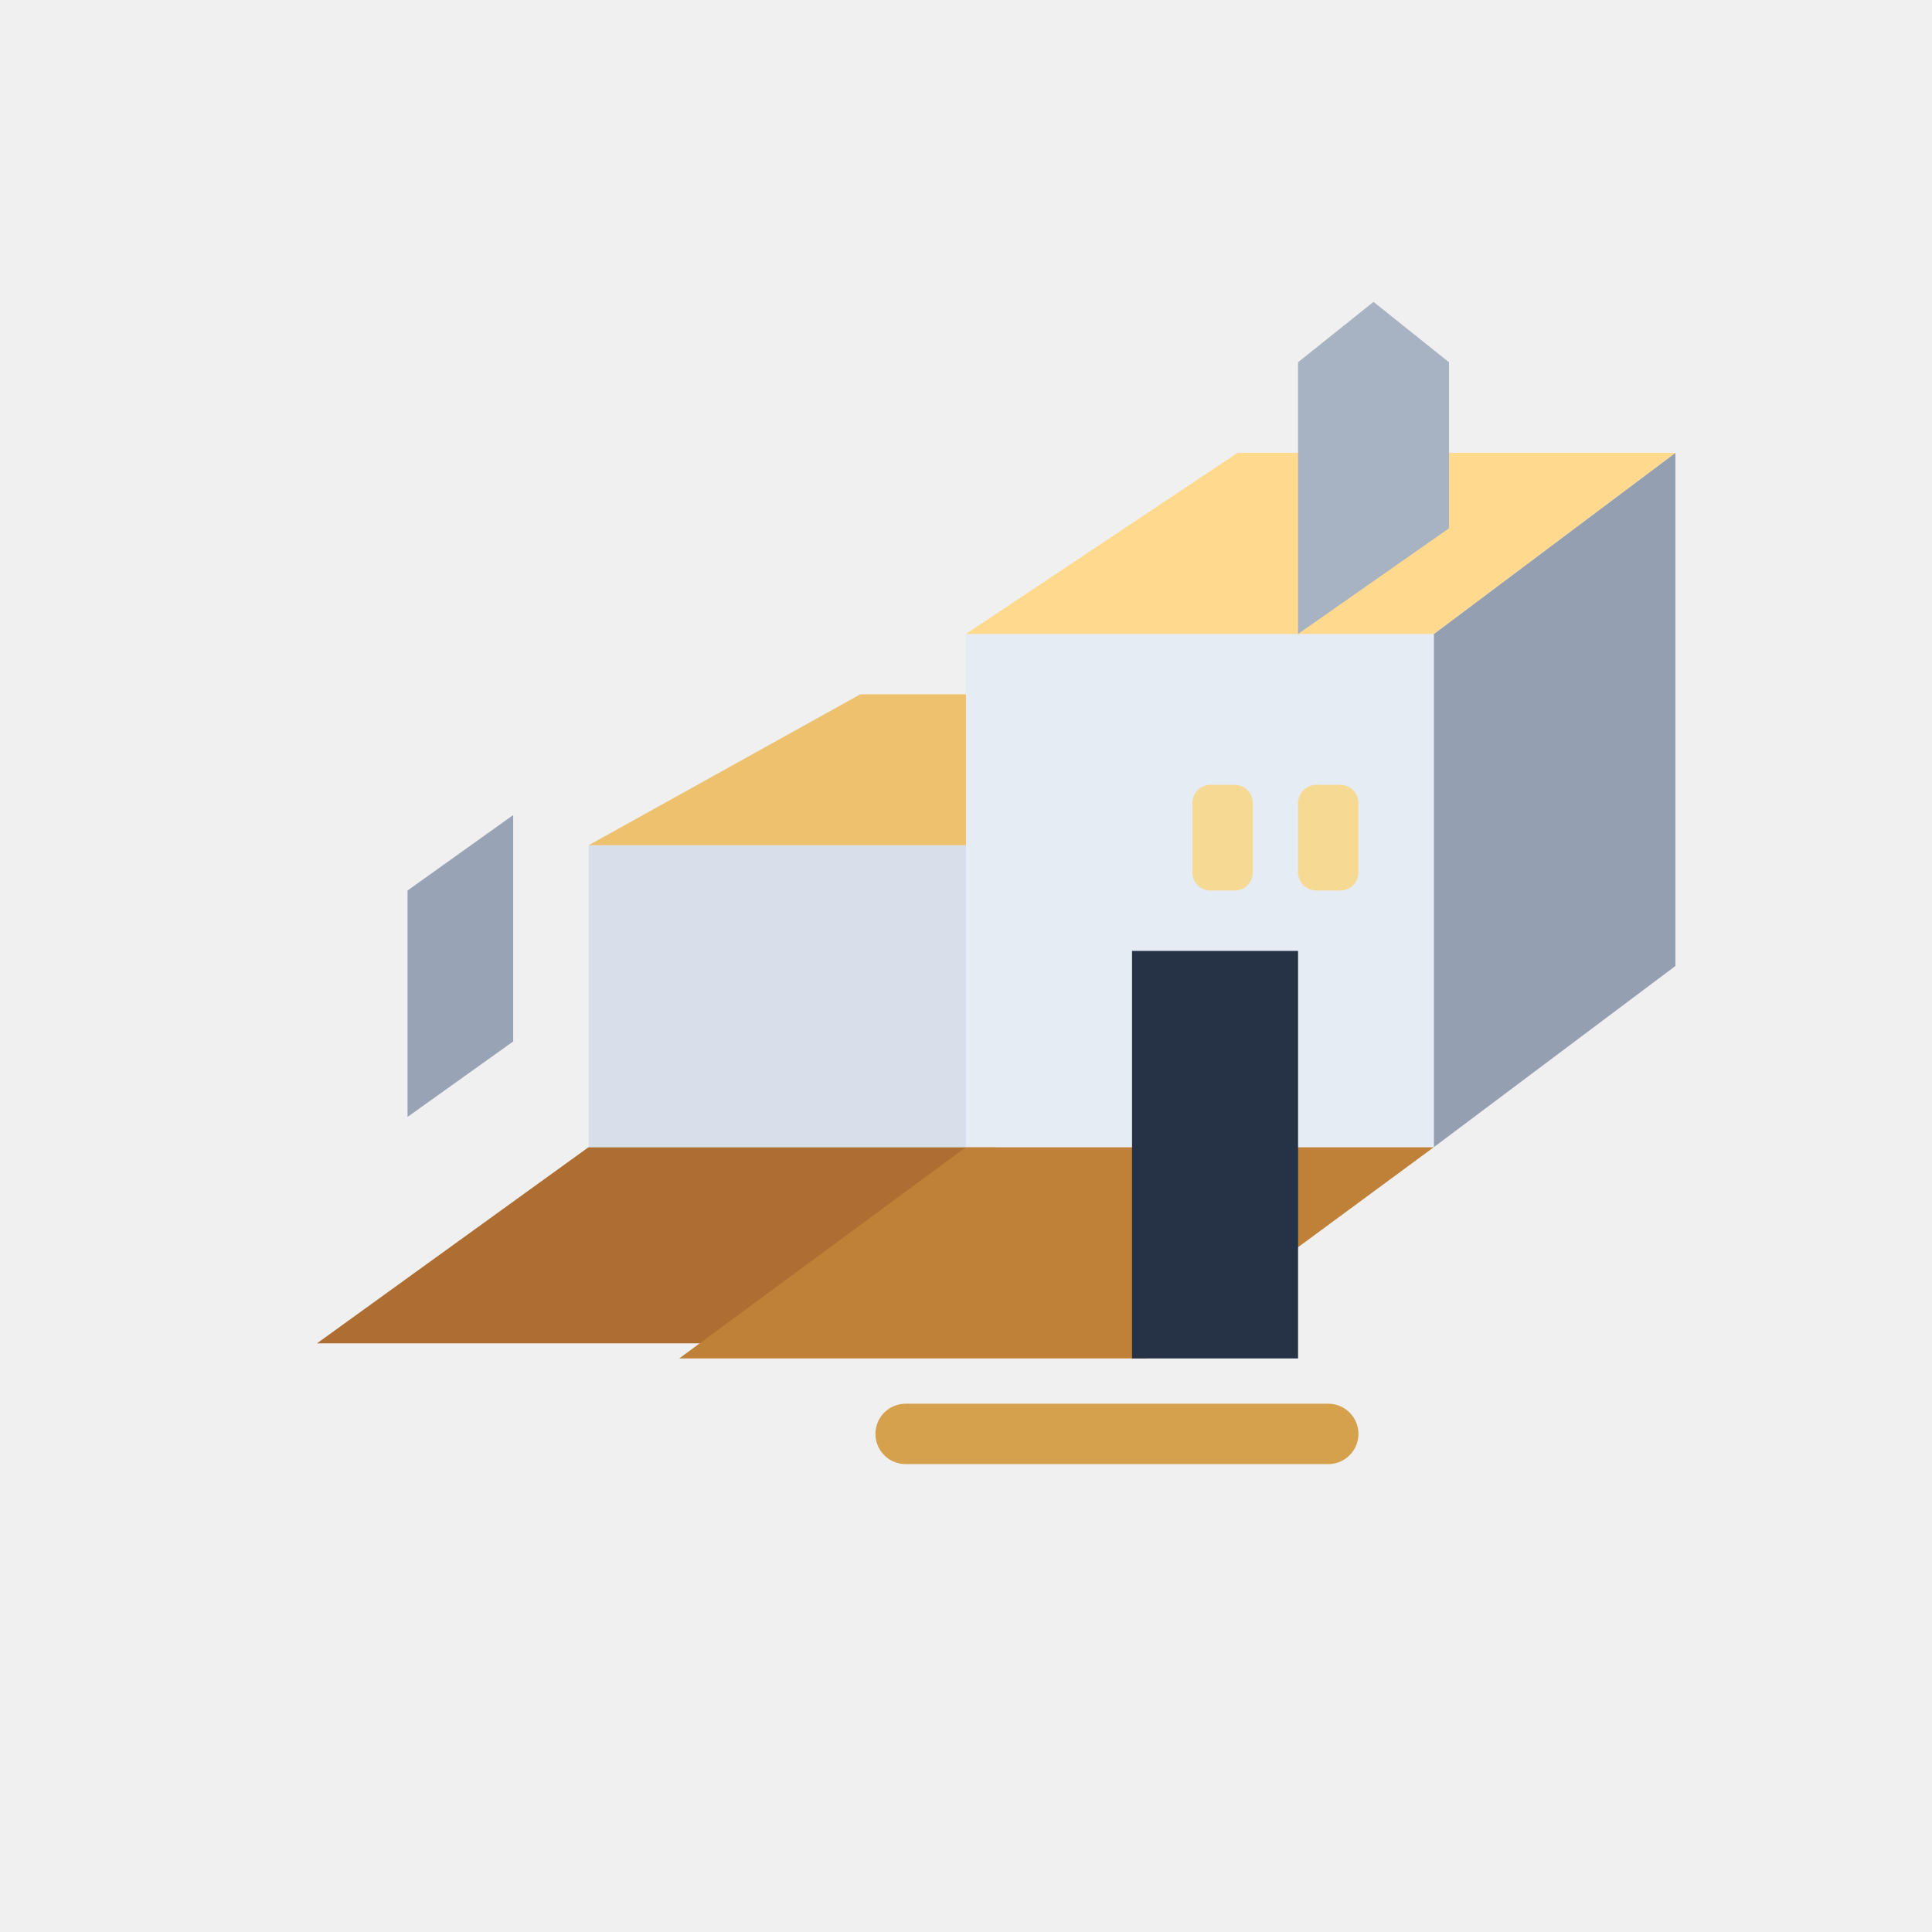
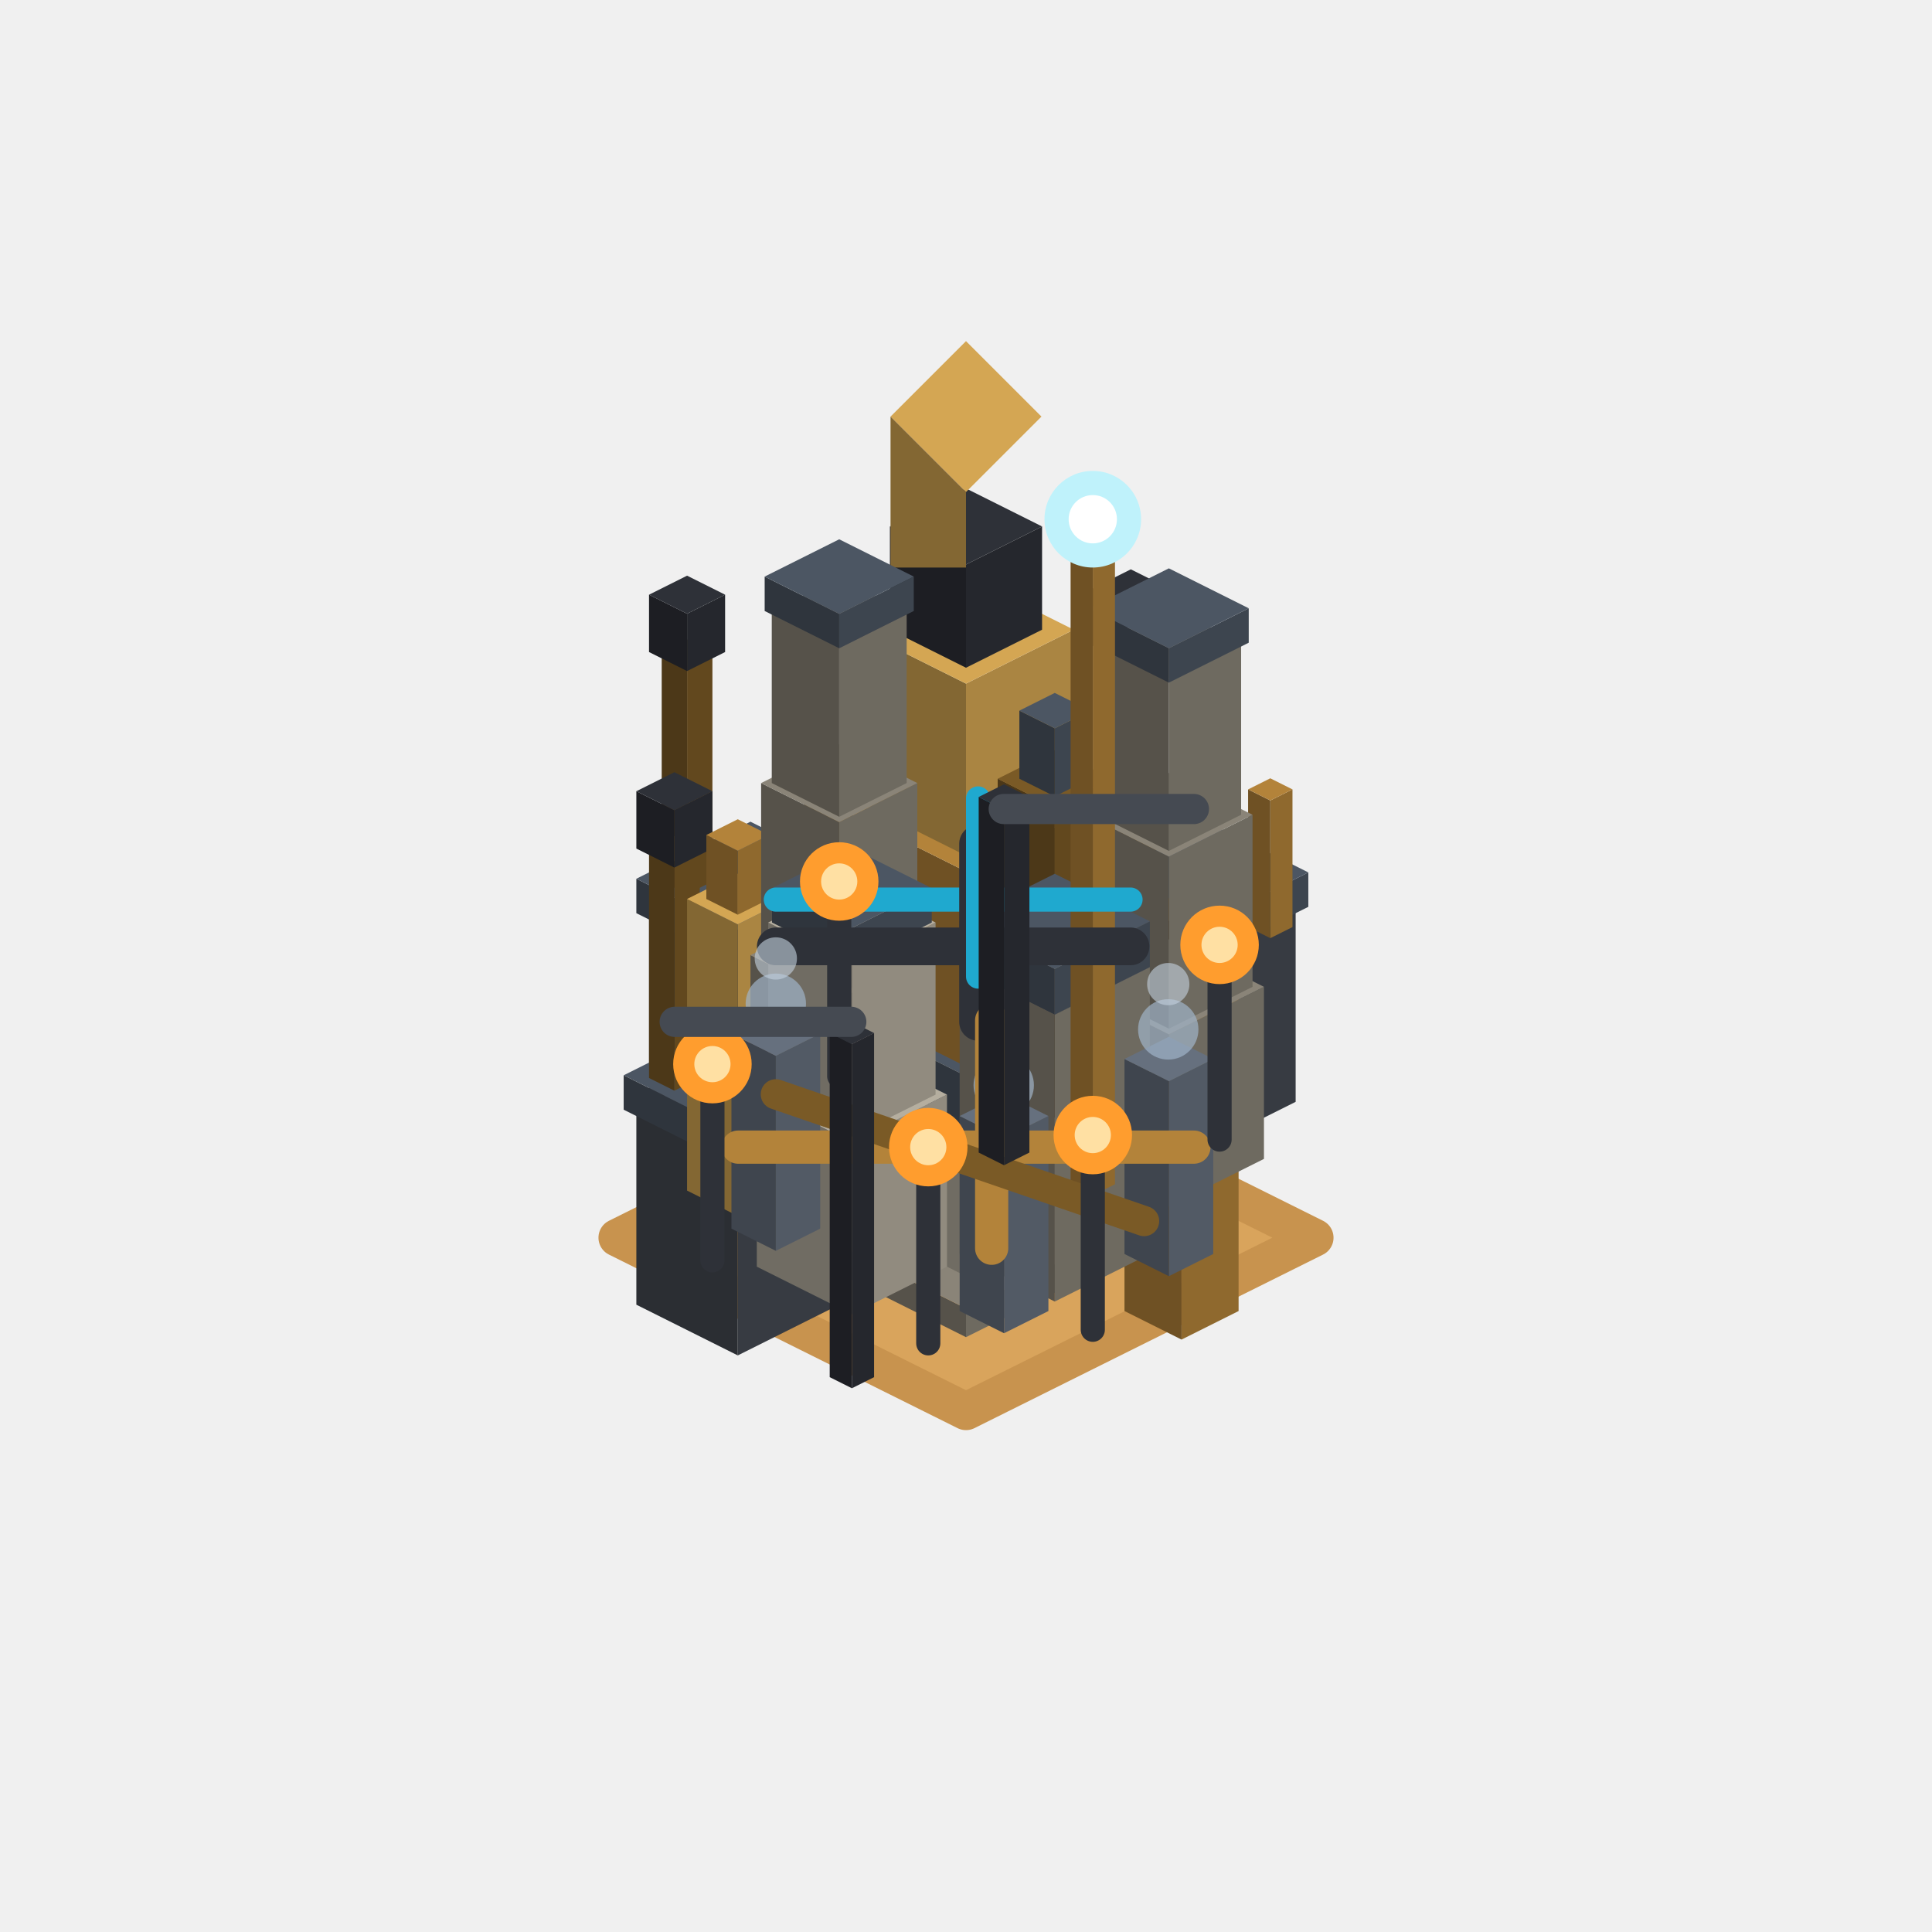
<svg xmlns="http://www.w3.org/2000/svg" width="128" height="128" viewBox="0 0 128 128" fill="none">
  <g>
-     <path d="M21 89L39 76L66 76L48 89H21Z" fill="#AE6E31" />
-     <path d="M39 76L39 56L66 56L66 76H39Z" fill="#D7E0EA" />
-     <path d="M66 76L80 66L80 46L66 56V76Z" fill="#8E99AA" />
-     <path d="M39 56L57 46L80 46L66 56H39Z" fill="#EDC16D" />
-     <path d="M45 90L64 76L95 76L76 90H45Z" fill="#BF8037" />
-     <path d="M64 76L64 42L95 42L95 76H64Z" fill="#E5ECF3" />
-     <path d="M95 76L111 64L111 30L95 42V76Z" fill="#94A0B1" />
-     <path d="M64 42L82 30L111 30L95 42H64Z" fill="#FFD98D" />
-     <path d="M75 90L75 63L86 63L86 90H75Z" fill="#263347" />
-     <rect x="79" y="52" width="4" height="7" rx="1.2" fill="#F6DA94" />
-     <rect x="86" y="52" width="4" height="7" rx="1.2" fill="#F6DA94" />
-     <path d="M86 42V24L91 20L96 24V35L86 42Z" fill="#A7B3C3" />
-     <path d="M27 74L27 59L34 54L34 69L27 74Z" fill="#98A4B6" />
-     <path d="M60 95L88 95" stroke="#D5A14C" stroke-width="4" stroke-linecap="round" />
+     <path d="M64.0 70.5 L87.1 82.0 L64.0 93.5 L40.9 82.0 Z" fill="#d9a45c" />
+     <path d="M64.0 70.5 L87.1 82.0 L64.0 93.5 L40.9 82.0 Z" fill="none" stroke="#c8934e" stroke-width="2.5" stroke-linejoin="round" />
+     <path d="M78.7 79.34 L64 86.69 L64 88.59 L78.7 81.24 Z" fill="#6e6a60" />
+     <path d="M64 86.69 L49.3 79.34 L49.3 81.24 L64 88.59 Z" fill="#56524a" />
+     <path d="M64 71.99 L78.7 79.34 L64 86.69 L49.3 79.34 Z" fill="#8a8478" />
+     <path d="M73.66 69.84 L64 74.67 L64 84.55 L73.66 79.72 Z" fill="#918b7f" />
+     <path d="M64 74.67 L54.34 69.84 L54.34 79.72 L64 84.55 Z" fill="#706c63" />
+     <path d="M64 65.01 L73.66 69.84 L64 74.67 L54.34 69.84 Z" fill="#b5ae9f" />
+     <path d="M74.5 66.04 L64 71.29 L64 75.09 L74.5 69.84 Z" fill="#3d454f" />
+     <path d="M64 71.29 L53.5 66.04 L53.5 69.84 L64 75.09 Z" fill="#2f353d" />
+     <path d="M64 60.79 L74.5 66.04 L64 71.29 L53.5 66.04 Z" fill="#4c5663" />
+     <path d="M73.24 53.12 L64 57.74 L64 70.66 L73.24 66.04 Z" fill="#8f692e" />
+     <path d="M64 57.74 L54.76 53.12 L54.76 66.04 L64 70.66 Z" fill="#6f5124" />
+     <path d="M64 48.5 L73.24 53.12 L64 57.74 L54.76 53.12 Z" fill="#b3833a" />
+     <path d="M71.14 41.72 L64 45.29 L64 56.69 L71.14 53.12 Z" fill="#aa8542" />
+     <path d="M64 45.29 L56.86 41.72 L56.86 53.12 L64 56.69 Z" fill="#836733" />
+     <path d="M64 38.15 L71.14 41.72 L64 45.29 L56.86 41.72 Z" fill="#d4a653" />
+     <path d="M69.04 34.88 L64 37.4 L64 44.24 L69.04 41.72 Z" fill="#25272d" />
+     <path d="M64 37.4 L58.96 34.88 L58.96 41.72 L64 44.24 Z" fill="#1d1e23" />
+     <path d="M64 32.36 L69.04 34.88 L64 37.4 L58.96 34.88 Z" fill="#2e3138" />
+     <path d="M59.0 27.6 L64.0 22.6 L69.0 27.6 L64.0 32.6 Z" fill="#d4a653" />
+     <path d="M59.0 27.6 L64.0 32.6 L64.0 37.6 L59.0 37.6 Z" fill="#836733" />
+     <path d="M56.44 60.5 L49.72 63.86 L49.72 76.78 L56.44 73.42 Z" fill="#373b42" />
+     <path d="M49.72 63.86 L43 60.5 L43 73.42 L49.72 76.78 Z" fill="#2b2e33" />
+     <path d="M49.72 57.14 L56.44 60.5 L49.72 63.86 L43 60.5 Z" fill="#454a52" />
+     <path d="M57.28 58.22 L49.72 62 L49.72 64.28 L57.28 60.5 Z" fill="#3d454f" />
+     <path d="M49.72 62 L42.16 58.22 L42.16 60.5 L49.72 64.28 Z" fill="#2f353d" />
+     <path d="M49.72 54.44 L57.28 58.22 L49.72 62 L42.16 58.22 Z" fill="#4c5663" />
+     <path d="M47.2 43.2 L45.52 44.04 L45.52 59.24 L47.2 58.4 Z" fill="#62481e" />
+     <path d="M45.52 44.04 L43.84 43.2 L43.84 58.4 L45.52 59.24 Z" fill="#4c3818" />
+     <path d="M45.52 42.36 L47.2 43.2 L45.52 44.04 L43.84 43.2 Z" fill="#7a5a26" />
+     <path d="M48.04 39.4 L45.52 40.66 L45.52 44.46 L48.04 43.2 Z" fill="#25272d" />
+     <path d="M45.52 40.66 L43 39.4 L43 43.2 L45.52 44.46 Z" fill="#1d1e23" />
+     <path d="M45.52 38.14 L48.04 39.4 L45.52 40.66 L43 39.4 Z" fill="#2e3138" />
+     <path d="M56.23 52.72 L54.76 53.455 L54.76 62.575 L56.23 61.84 Z" fill="#8f692e" />
+     <path d="M54.76 53.455 L53.29 52.72 L53.29 61.84 L54.76 62.575 Z" fill="#6f5124" />
+     <path d="M54.76 51.985 L56.23 52.72 L54.76 53.455 L53.29 52.72 Z" fill="#b3833a" />
+     <path d="M85.84 60.08 L79.12 63.44 L79.12 76.36 L85.84 73 Z" fill="#373b42" />
+     <path d="M79.12 63.44 L72.4 60.08 L72.4 73 L79.12 76.36 Z" fill="#2b2e33" />
+     <path d="M79.12 56.72 L85.84 60.08 L79.12 63.44 L72.4 60.08 Z" fill="#454a52" />
+     <path d="M86.68 57.8 L79.12 61.58 L79.12 63.86 L86.68 60.08 Z" fill="#3d454f" />
+     <path d="M79.12 61.58 L71.56 57.8 L71.56 60.08 L79.12 63.86 Z" fill="#2f353d" />
+     <path d="M79.12 54.02 L86.68 57.8 L79.12 61.58 L71.56 57.8 Z" fill="#4c5663" />
+     <path d="M76.6 42.78 L74.92 43.62 L74.92 58.82 L76.6 57.98 Z" fill="#62481e" />
+     <path d="M74.92 43.62 L73.24 42.78 L73.24 57.98 L74.92 58.82 Z" fill="#4c3818" />
+     <path d="M74.92 41.94 L76.6 42.78 L74.92 43.62 L73.24 42.78 Z" fill="#7a5a26" />
+     <path d="M77.44 38.98 L74.92 40.24 L74.92 44.04 L77.44 42.78 Z" fill="#25272d" />
+     <path d="M74.92 40.24 L72.4 38.98 L72.4 42.78 L74.92 44.04 Z" fill="#1d1e23" />
+     <path d="M74.92 37.72 L77.44 38.98 L74.92 40.24 L72.4 38.98 Z" fill="#2e3138" />
+     <path d="M85.63 52.3 L84.16 53.035 L84.16 62.155 L85.63 61.42 Z" fill="#8f692e" />
+     <path d="M84.16 53.035 L82.69 52.3 L82.69 61.42 L84.16 62.155 Z" fill="#6f5124" />
+     <path d="M84.16 51.565 L85.63 52.3 L84.16 53.035 L82.69 52.3 Z" fill="#b3833a" />
+     <path d="M55.6 73.52 L48.88 76.88 L48.88 89.8 L55.6 86.44 Z" fill="#373b42" />
+     <path d="M48.88 76.88 L42.16 73.52 L42.16 86.44 L48.88 89.8 Z" fill="#2b2e33" />
+     <path d="M48.88 70.16 L55.6 73.52 L48.88 76.88 L42.16 73.52 Z" fill="#454a52" />
+     <path d="M56.44 71.24 L48.88 75.02 L48.88 77.3 L56.44 73.52 Z" fill="#3d454f" />
+     <path d="M48.88 75.02 L41.32 71.24 L41.32 73.52 L48.88 77.3 Z" fill="#2f353d" />
+     <path d="M48.88 67.46 L56.44 71.24 L48.88 75.02 L41.32 71.24 Z" fill="#4c5663" />
+     <path d="M46.36 56.22 L44.68 57.06 L44.68 72.26 L46.36 71.42 Z" fill="#62481e" />
+     <path d="M44.68 57.06 L43 56.22 L43 71.42 L44.68 72.26 Z" fill="#4c3818" />
+     <path d="M44.68 55.38 L46.36 56.22 L44.68 57.06 L43 56.22 Z" fill="#7a5a26" />
+     <path d="M47.2 52.42 L44.68 53.68 L44.68 57.48 L47.2 56.22 Z" fill="#25272d" />
+     <path d="M44.68 53.68 L42.16 52.42 L42.16 56.22 L44.68 57.48 Z" fill="#1d1e23" />
+     <path d="M44.68 51.16 L47.2 52.42 L44.68 53.68 L42.16 52.42 Z" fill="#2e3138" />
+     <path d="M55.39 65.74 L53.92 66.475 L53.92 75.595 L55.39 74.86 Z" fill="#8f692e" />
+     <path d="M53.92 66.475 L52.45 65.74 L52.45 74.86 L53.92 75.595 Z" fill="#6f5124" />
+     <path d="M53.92 65.005 L55.39 65.74 L53.92 66.475 L52.45 65.74 Z" fill="#b3833a" />
+     <path d="M82.06 65.048 L78.28 66.938 L78.28 88.75 L82.06 86.86 Z" fill="#8f692e" />
+     <path d="M78.28 66.938 L74.5 65.048 L74.5 86.86 L78.28 88.75 Z" fill="#6f5124" />
+     <path d="M78.28 63.158 L82.06 65.048 L78.28 66.938 L74.5 65.048 Z" fill="#b3833a" />
+     <path d="M80.624 60.26 L78.28 61.432 L78.28 66.22 L80.624 65.048 Z" fill="#62481e" />
+     <path d="M78.28 61.432 L75.936 60.26 L75.936 65.048 L78.28 66.22 Z" fill="#4c3818" />
+     <path d="M78.28 59.088 L80.624 60.26 L78.28 61.432 L75.936 60.26 Z" fill="#7a5a26" />
+     <path d="M52.24 59.561 L48.88 61.241 L48.88 80.56 L52.24 78.88 Z" fill="#aa8542" />
+     <path d="M48.88 61.241 L45.52 59.561 L45.52 78.88 L48.88 80.56 Z" fill="#836733" />
+     <path d="M48.88 57.881 L52.24 59.561 L48.88 61.241 L45.52 59.561 Z" fill="#d4a653" />
+     <path d="M50.963 55.32 L48.88 56.362 L48.88 60.602 L50.963 59.561 Z" fill="#8f692e" />
+     <path d="M48.88 56.362 L46.797 55.32 L46.797 59.561 L48.88 60.602 Z" fill="#6f5124" />
+     <path d="M48.88 54.278 L50.963 55.32 L48.88 56.362 L46.797 55.32 Z" fill="#b3833a" />
+     <path d="M73.66 51.594 L69.88 53.484 L69.88 74.05 L73.66 72.16 Z" fill="#62481e" />
+     <path d="M69.88 53.484 L66.1 51.594 L66.1 72.16 L69.88 74.05 Z" fill="#4c3818" />
+     <path d="M69.88 49.704 L73.66 51.594 L69.88 53.484 L66.1 51.594 Z" fill="#7a5a26" />
+     <path d="M72.224 47.08 L69.88 48.252 L69.88 52.766 L72.224 51.594 Z" fill="#3d454f" />
+     <path d="M69.88 48.252 L67.536 47.08 L67.536 51.594 L69.88 52.766 Z" fill="#2f353d" />
+     <path d="M69.88 45.908 L72.224 47.08 L69.88 48.252 L67.536 47.08 Z" fill="#4c5663" />
+     <path d="M83.74 65.38 L77.44 68.53 L77.44 79.93 L83.74 76.78 Z" fill="#6e6a60" />
+     <path d="M77.44 68.53 L71.14 65.38 L71.14 76.78 L77.44 79.93 Z" fill="#56524a" />
+     <path d="M77.44 62.23 L83.74 65.38 L77.44 68.53 L71.14 65.38 Z" fill="#8a8478" />
+     <path d="M82.984 53.98 L77.44 56.752 L77.44 68.152 L82.984 65.38 Z" fill="#6e6a60" />
+     <path d="M77.44 56.752 L71.896 53.98 L71.896 65.38 L77.44 68.152 Z" fill="#56524a" />
+     <path d="M77.44 51.208 L82.984 53.98 L77.44 56.752 L71.896 53.98 Z" fill="#8a8478" />
+     <path d="M82.228 42.58 L77.44 44.974 L77.44 56.374 L82.228 53.98 Z" fill="#6e6a60" />
+     <path d="M77.44 44.974 L72.652 42.58 L72.652 53.98 L77.44 56.374 Z" fill="#56524a" />
+     <path d="M77.44 40.186 L82.228 42.58 L77.44 44.974 L72.652 42.58 Z" fill="#8a8478" />
+     <path d="M82.732 40.3 L77.44 42.946 L77.44 45.226 L82.732 42.58 Z" fill="#3d454f" />
+     <path d="M77.44 42.946 L72.148 40.3 L72.148 42.58 L77.44 45.226 Z" fill="#2f353d" />
+     <path d="M77.44 37.654 L82.732 40.3 L77.44 42.946 L72.148 40.3 Z" fill="#4c5663" />
+     <path d="M61.48 63.28 L55.6 66.22 L55.6 77.62 L61.48 74.68 Z" fill="#6e6a60" />
+     <path d="M55.6 66.22 L49.72 63.28 L49.72 74.68 L55.6 77.62 Z" fill="#56524a" />
+     <path d="M55.6 60.34 L61.48 63.28 L55.6 66.22 L49.72 63.28 Z" fill="#8a8478" />
+     <path d="M60.774 51.88 L55.6 54.467 L55.6 65.867 L60.774 63.28 Z" fill="#6e6a60" />
+     <path d="M55.6 54.467 L50.426 51.88 L50.426 63.28 L55.6 65.867 Z" fill="#56524a" />
+     <path d="M55.6 49.293 L60.774 51.88 L55.6 54.467 L50.426 51.88 Z" fill="#8a8478" />
+     <path d="M60.069 40.48 L55.6 42.714 L55.6 54.114 L60.069 51.88 Z" fill="#6e6a60" />
+     <path d="M55.6 42.714 L51.131 40.48 L51.131 51.88 L55.6 54.114 Z" fill="#56524a" />
+     <path d="M55.6 38.246 L60.069 40.48 L55.6 42.714 L51.131 40.48 Z" fill="#8a8478" />
+     <path d="M60.539 38.2 L55.6 40.67 L55.6 42.95 L60.539 40.48 Z" fill="#3d454f" />
+     <path d="M55.6 40.67 L50.661 38.2 L50.661 40.48 L55.6 42.95 Z" fill="#2f353d" />
+     <path d="M55.6 35.73 L60.539 38.2 L55.6 40.67 L50.661 38.2 Z" fill="#4c5663" />
+     <path d="M62.74 72.52 L56.44 75.67 L56.44 87.07 L62.74 83.92 Z" fill="#918b7f" />
+     <path d="M56.44 75.67 L50.14 72.52 L50.14 83.92 L56.44 87.07 Z" fill="#706c63" />
+     <path d="M56.44 69.37 L62.74 72.52 L56.44 75.67 L50.14 72.52 Z" fill="#b5ae9f" />
+     <path d="M61.984 61.12 L56.44 63.892 L56.44 75.292 L61.984 72.52 Z" fill="#918b7f" />
+     <path d="M56.44 63.892 L50.896 61.12 L50.896 72.52 L56.44 75.292 Z" fill="#706c63" />
+     <path d="M56.44 58.348 L61.984 61.12 L56.44 63.892 L50.896 61.12 Z" fill="#b5ae9f" />
+     <path d="M61.732 58.84 L56.44 61.486 L56.44 63.766 L61.732 61.12 Z" fill="#3d454f" />
+     <path d="M56.44 61.486 L51.148 58.84 L51.148 61.12 L56.44 63.766 Z" fill="#2f353d" />
+     <path d="M56.44 56.194 L61.732 58.84 L56.44 61.486 L51.148 58.84 Z" fill="#4c5663" />
+     <path d="M76.18 64.08 L69.88 67.23 L69.88 86.23 L76.18 83.08 Z" fill="#6e6a60" />
+     <path d="M69.88 67.23 L63.58 64.08 L63.58 83.08 L69.88 86.23 Z" fill="#56524a" />
+     <path d="M69.88 60.93 L76.18 64.08 L69.88 67.23 L63.58 64.08 Z" fill="#8a8478" />
+     <path d="M76.18 61.04 L69.88 64.19 L69.88 67.23 L76.18 64.08 Z" fill="#3d454f" />
+     <path d="M69.88 64.19 L63.58 61.04 L63.58 64.08 L69.88 67.23 Z" fill="#2f353d" />
+     <path d="M69.88 57.89 L76.18 61.04 L69.88 64.19 L63.58 61.04 Z" fill="#4c5663" />
+     <path d="M73.87 36.66 L72.4 37.395 L72.4 79.195 L73.87 78.46 Z" fill="#8f692e" />
+     <path d="M72.4 37.395 L70.93 36.66 L70.93 78.46 L72.4 79.195 Z" fill="#6f5124" />
+     <path d="M72.4 35.925 L73.87 36.66 L72.4 37.395 L70.93 36.66 Z" fill="#b3833a" />
+     <circle cx="72.4" cy="34.4" r="3.2" fill="#bff2fb" />
+     <circle cx="72.4" cy="34.4" r="1.6" fill="#ffffff" />
+     <path d="M51.4 62.7 L74.9 62.7" stroke="#2e3138" stroke-width="2.5" stroke-linecap="round" />
+     <path d="M51.4 59.6 L74.9 59.6" stroke="#1fa9cf" stroke-width="1.6" stroke-linecap="round" />
+     <path d="M64.8 55.9 L64.8 67.7" stroke="#2e3138" stroke-width="2.5" stroke-linecap="round" />
+     <path d="M64.8 52.9 L64.8 64.7" stroke="#1fa9cf" stroke-width="1.6" stroke-linecap="round" />
+     <path d="M80.38 70.16 L77.44 71.63 L77.44 84.55 L80.38 83.08 Z" fill="#525a65" />
+     <path d="M77.44 71.63 L74.5 70.16 L74.5 83.08 L77.44 84.55 Z" fill="#3f454e" />
+     <path d="M77.44 68.69 L80.38 70.16 L77.44 71.63 L74.5 70.16 Z" fill="#66707e" />
+     <circle cx="77.4" cy="68.2" r="2" fill="#9fb3c8" opacity="0.7" />
+     <circle cx="77.4" cy="65.2" r="1.4" fill="#c4d2e0" opacity="0.6" />
+     <path d="M54.34 68.48 L51.4 69.95 L51.4 82.87 L54.34 81.4 Z" fill="#525a65" />
+     <path d="M51.4 69.95 L48.46 68.48 L48.46 81.4 L51.4 82.87 Z" fill="#3f454e" />
+     <path d="M51.4 67.01 L54.34 68.48 L51.4 69.95 L48.46 68.48 Z" fill="#66707e" />
+     <circle cx="51.4" cy="66.5" r="2" fill="#9fb3c8" opacity="0.7" />
+     <circle cx="51.4" cy="63.5" r="1.4" fill="#c4d2e0" opacity="0.6" />
+     <path d="M69.46 73.94 L66.52 75.41 L66.52 88.33 L69.46 86.86 Z" fill="#525a65" />
+     <path d="M66.52 75.41 L63.58 73.94 L63.58 86.86 L66.52 88.33 Z" fill="#3f454e" />
+     <path d="M66.52 72.47 L69.46 73.94 L66.52 75.41 L63.58 73.94 Z" fill="#66707e" />
+     <circle cx="66.5" cy="71.9" r="2" fill="#9fb3c8" opacity="0.7" />
+     <circle cx="66.5" cy="68.9" r="1.4" fill="#c4d2e0" opacity="0.6" />
+     <path d="M48.9 76.0 L79.1 76.0" stroke="#b3833a" stroke-width="2.2" stroke-linecap="round" />
+     <path d="M65.7 67.6 L65.7 82.7" stroke="#b3833a" stroke-width="2.2" stroke-linecap="round" />
+     <path d="M51.4 72.5 L75.8 80.9" stroke="#7a5a26" stroke-width="2" stroke-linecap="round" />
+     <path d="M80.8 63.4 L80.8 75.5" stroke="#2e3138" stroke-width="1.6" stroke-linecap="round" />
+     <circle cx="80.8" cy="62.6" r="2.6" fill="#ff9d2e" />
+     <circle cx="80.8" cy="62.6" r="1.2" fill="#ffe0a3" />
+     <path d="M47.2 71.3 L47.2 83.5" stroke="#2e3138" stroke-width="1.6" stroke-linecap="round" />
+     <circle cx="47.2" cy="70.5" r="2.6" fill="#ff9d2e" />
+     <circle cx="47.2" cy="70.5" r="1.2" fill="#ffe0a3" />
+     <path d="M72.4 76.0 L72.4 88.1" stroke="#2e3138" stroke-width="1.6" stroke-linecap="round" />
+     <circle cx="72.4" cy="75.2" r="2.6" fill="#ff9d2e" />
+     <circle cx="72.4" cy="75.2" r="1.2" fill="#ffe0a3" />
+     <path d="M55.6 59.2 L55.6 71.3" stroke="#2e3138" stroke-width="1.6" stroke-linecap="round" />
+     <circle cx="55.6" cy="58.4" r="2.6" fill="#ff9d2e" />
+     <circle cx="55.6" cy="58.4" r="1.2" fill="#ffe0a3" />
+     <path d="M61.5 76.8 L61.5 89.0" stroke="#2e3138" stroke-width="1.6" stroke-linecap="round" />
+     <circle cx="61.5" cy="76.0" r="2.6" fill="#ff9d2e" />
+     <circle cx="61.5" cy="76.0" r="1.2" fill="#ffe0a3" />
+     <path d="M68.2 52.8 L66.52 53.64 L66.52 77.2 L68.2 76.36 Z" fill="#25272d" />
+     <path d="M66.52 53.64 L64.84 52.8 L64.84 76.36 L66.52 77.2 Z" fill="#1d1e23" />
+     <path d="M66.52 51.96 L68.2 52.8 L66.52 53.64 L64.84 52.8 Z" fill="#2e3138" />
+     <path d="M66.5 53.6 L79.1 53.6" stroke="#454a52" stroke-width="2" stroke-linecap="round" />
+     <path d="M57.91 68.44 L56.44 69.175 L56.44 91.975 L57.91 91.24 Z" fill="#25272d" />
+     <path d="M56.44 69.175 L54.97 68.44 L54.97 91.24 L56.44 91.975 Z" fill="#1d1e23" />
+     <path d="M56.44 67.705 L57.91 68.44 L56.44 69.175 L54.97 68.44 Z" fill="#2e3138" />
+     <path d="M56.4 67.7 L44.7 67.7" stroke="#454a52" stroke-width="2" stroke-linecap="round" />
  </g>
</svg>
